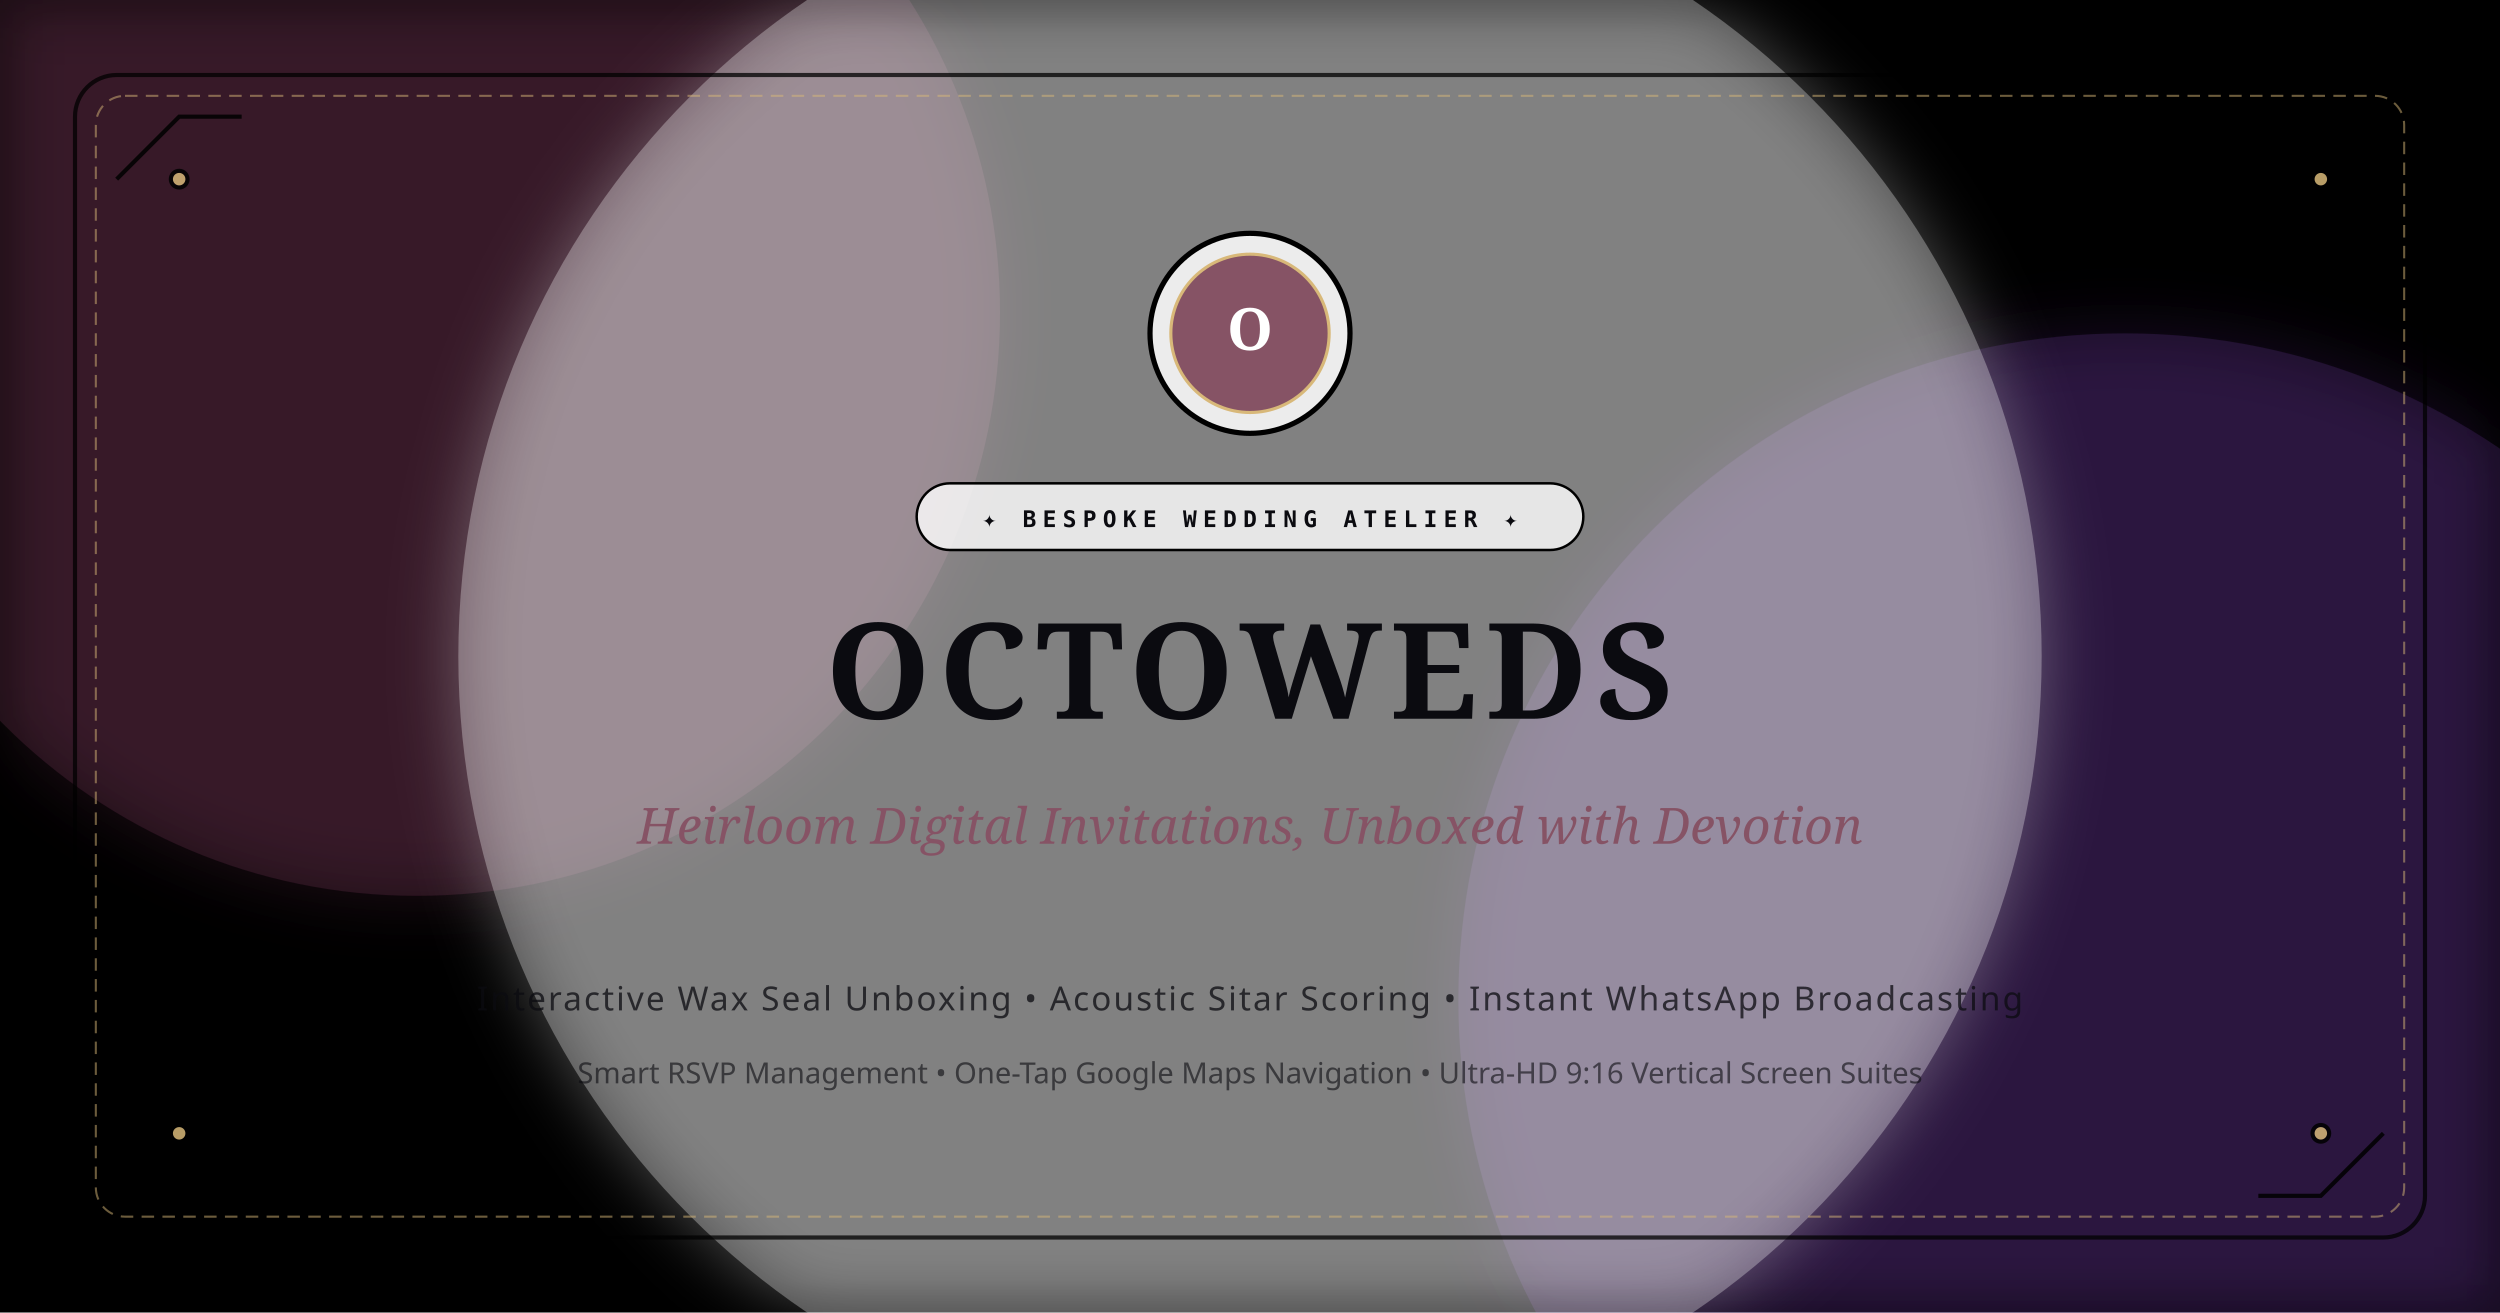
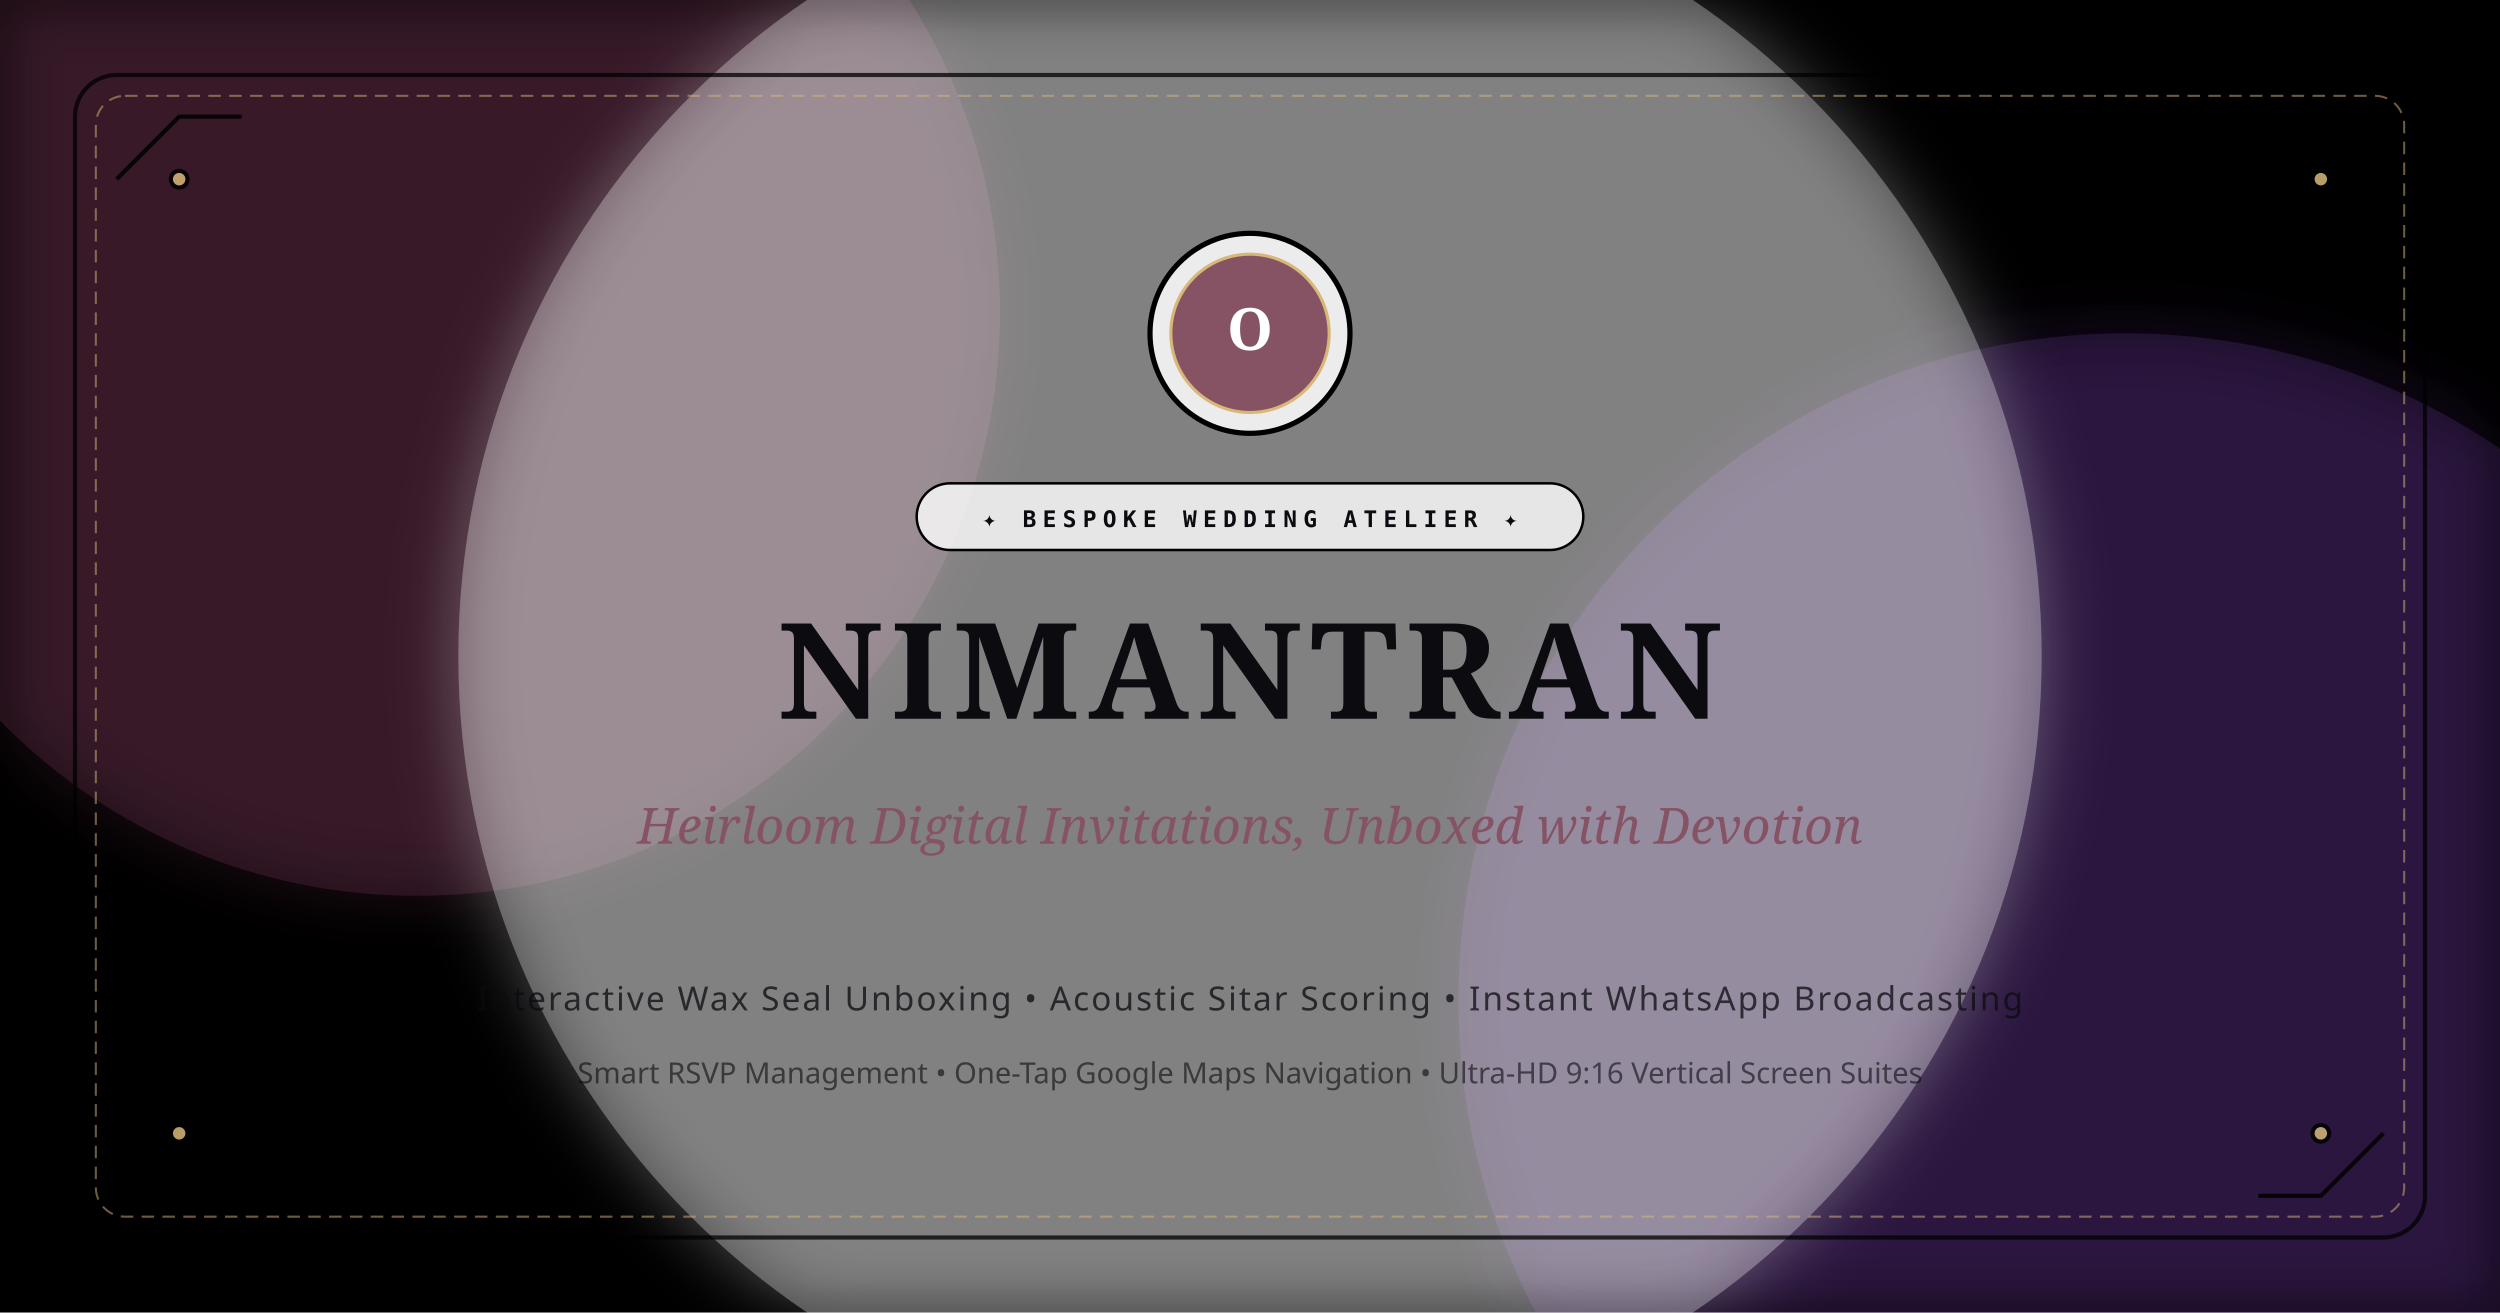
<svg xmlns="http://www.w3.org/2000/svg" width="1200" height="630" viewBox="0 0 1200 630" fill="none">
  <defs>
    <linearGradient id="bgGrad" x1="0%" y1="0%" x2="100%" y2="100%">
      <stop offset="0%" stopColor="#ede9fe" />
      <stop offset="50%" stopColor="#dcd8f4" />
      <stop offset="100%" stopColor="#c8c1ee" />
    </linearGradient>
    <linearGradient id="goldGrad" x1="0%" y1="0%" x2="100%" y2="100%">
      <stop offset="0%" stopColor="#F5E3B5" />
      <stop offset="35%" stopColor="#D8B879" />
      <stop offset="70%" stopColor="#B38E46" />
      <stop offset="100%" stopColor="#E9CCA2" />
    </linearGradient>
    <filter id="softGlow" x="-20%" y="-20%" width="140%" height="140%">
      <feGaussianBlur stdDeviation="16" result="blur" />
      <feComposite in="SourceGraphic" in2="blur" operator="over" />
    </filter>
  </defs>
  <rect width="1200" height="630" fill="url(#bgGrad)" />
  <circle cx="200" cy="150" r="280" fill="#f472b6" fill-opacity="0.12" filter="url(#softGlow)" />
  <circle cx="1020" cy="480" r="320" fill="#a855f7" fill-opacity="0.14" filter="url(#softGlow)" />
  <circle cx="600" cy="315" r="380" fill="#ffffff" fill-opacity="0.3" filter="url(#softGlow)" />
  <rect x="36" y="36" width="1128" height="558" rx="20" fill="none" stroke="url(#goldGrad)" stroke-width="2" stroke-opacity="0.75" />
  <rect x="46" y="46" width="1108" height="538" rx="14" fill="none" stroke="#D8B879" stroke-width="1" stroke-dasharray="6 4" stroke-opacity="0.5" />
  <g stroke="url(#goldGrad)" stroke-width="2" fill="none" opacity="0.85">
    <path d="M56 86 L86 56 L116 56" />
    <circle cx="86" cy="86" r="4" fill="#D8B879" />
    <path d="M1144 86 L1114 56 L1084 56" />
    <circle cx="1114" cy="86" r="4" fill="#D8B879" />
    <path d="M56 544 L86 574 L116 574" />
    <circle cx="86" cy="544" r="4" fill="#D8B879" />
    <path d="M1144 544 L1114 574 L1084 574" />
    <circle cx="1114" cy="544" r="4" fill="#D8B879" />
  </g>
  <g transform="translate(600, 160)">
    <circle cx="0" cy="0" r="48" fill="#ffffff" fill-opacity="0.85" stroke="url(#goldGrad)" stroke-width="2.5" />
    <circle cx="0" cy="0" r="38" fill="#865365" stroke="#D8B879" stroke-width="1.5" />
    <text x="0" y="8" font-family="'Playfair Display', Georgia, serif" font-size="28" font-weight="700" fill="#ffffff" text-anchor="middle">O</text>
  </g>
  <g transform="translate(600, 248)">
    <rect x="-160" y="-16" width="320" height="32" rx="16" fill="#ffffff" fill-opacity="0.8" stroke="url(#goldGrad)" stroke-width="1.2" />
    <text x="0" y="5" font-family="'Space Mono', monospace, sans-serif" font-size="11" font-weight="600" fill="#0b0b10" letter-spacing="3" text-anchor="middle">✦ BESPOKE WEDDING ATELIER ✦</text>
  </g>
  <text x="600" y="345" font-family="'Playfair Display', 'Cormorant Garamond', Georgia, serif" font-size="64" font-weight="600" fill="#0b0b10" letter-spacing="4" text-anchor="middle">
-     OCTOWEDS
+     NIMANTRAN
  </text>
  <text x="600" y="405" font-family="'Playfair Display', Georgia, serif" font-size="24" font-style="italic" fill="#865365" text-anchor="middle">
    Heirloom Digital Invitations, Unboxed with Devotion
  </text>
  <line x1="520" y1="435" x2="680" y2="435" stroke="url(#goldGrad)" stroke-width="2" stroke-linecap="round" />
  <text x="600" y="485" font-family="'DM Sans', sans-serif" font-size="16" font-weight="400" fill="#0b0b10" fill-opacity="0.75" letter-spacing="1" text-anchor="middle">
    Interactive Wax Seal Unboxing  •  Acoustic Sitar Scoring  •  Instant WhatsApp Broadcasting
  </text>
  <text x="600" y="520" font-family="'DM Sans', sans-serif" font-size="14" font-weight="300" fill="#0b0b10" fill-opacity="0.6" text-anchor="middle">
    Smart RSVP Management  •  One-Tap Google Maps Navigation  •  Ultra-HD 9:16 Vertical Screen Suites
  </text>
</svg>
